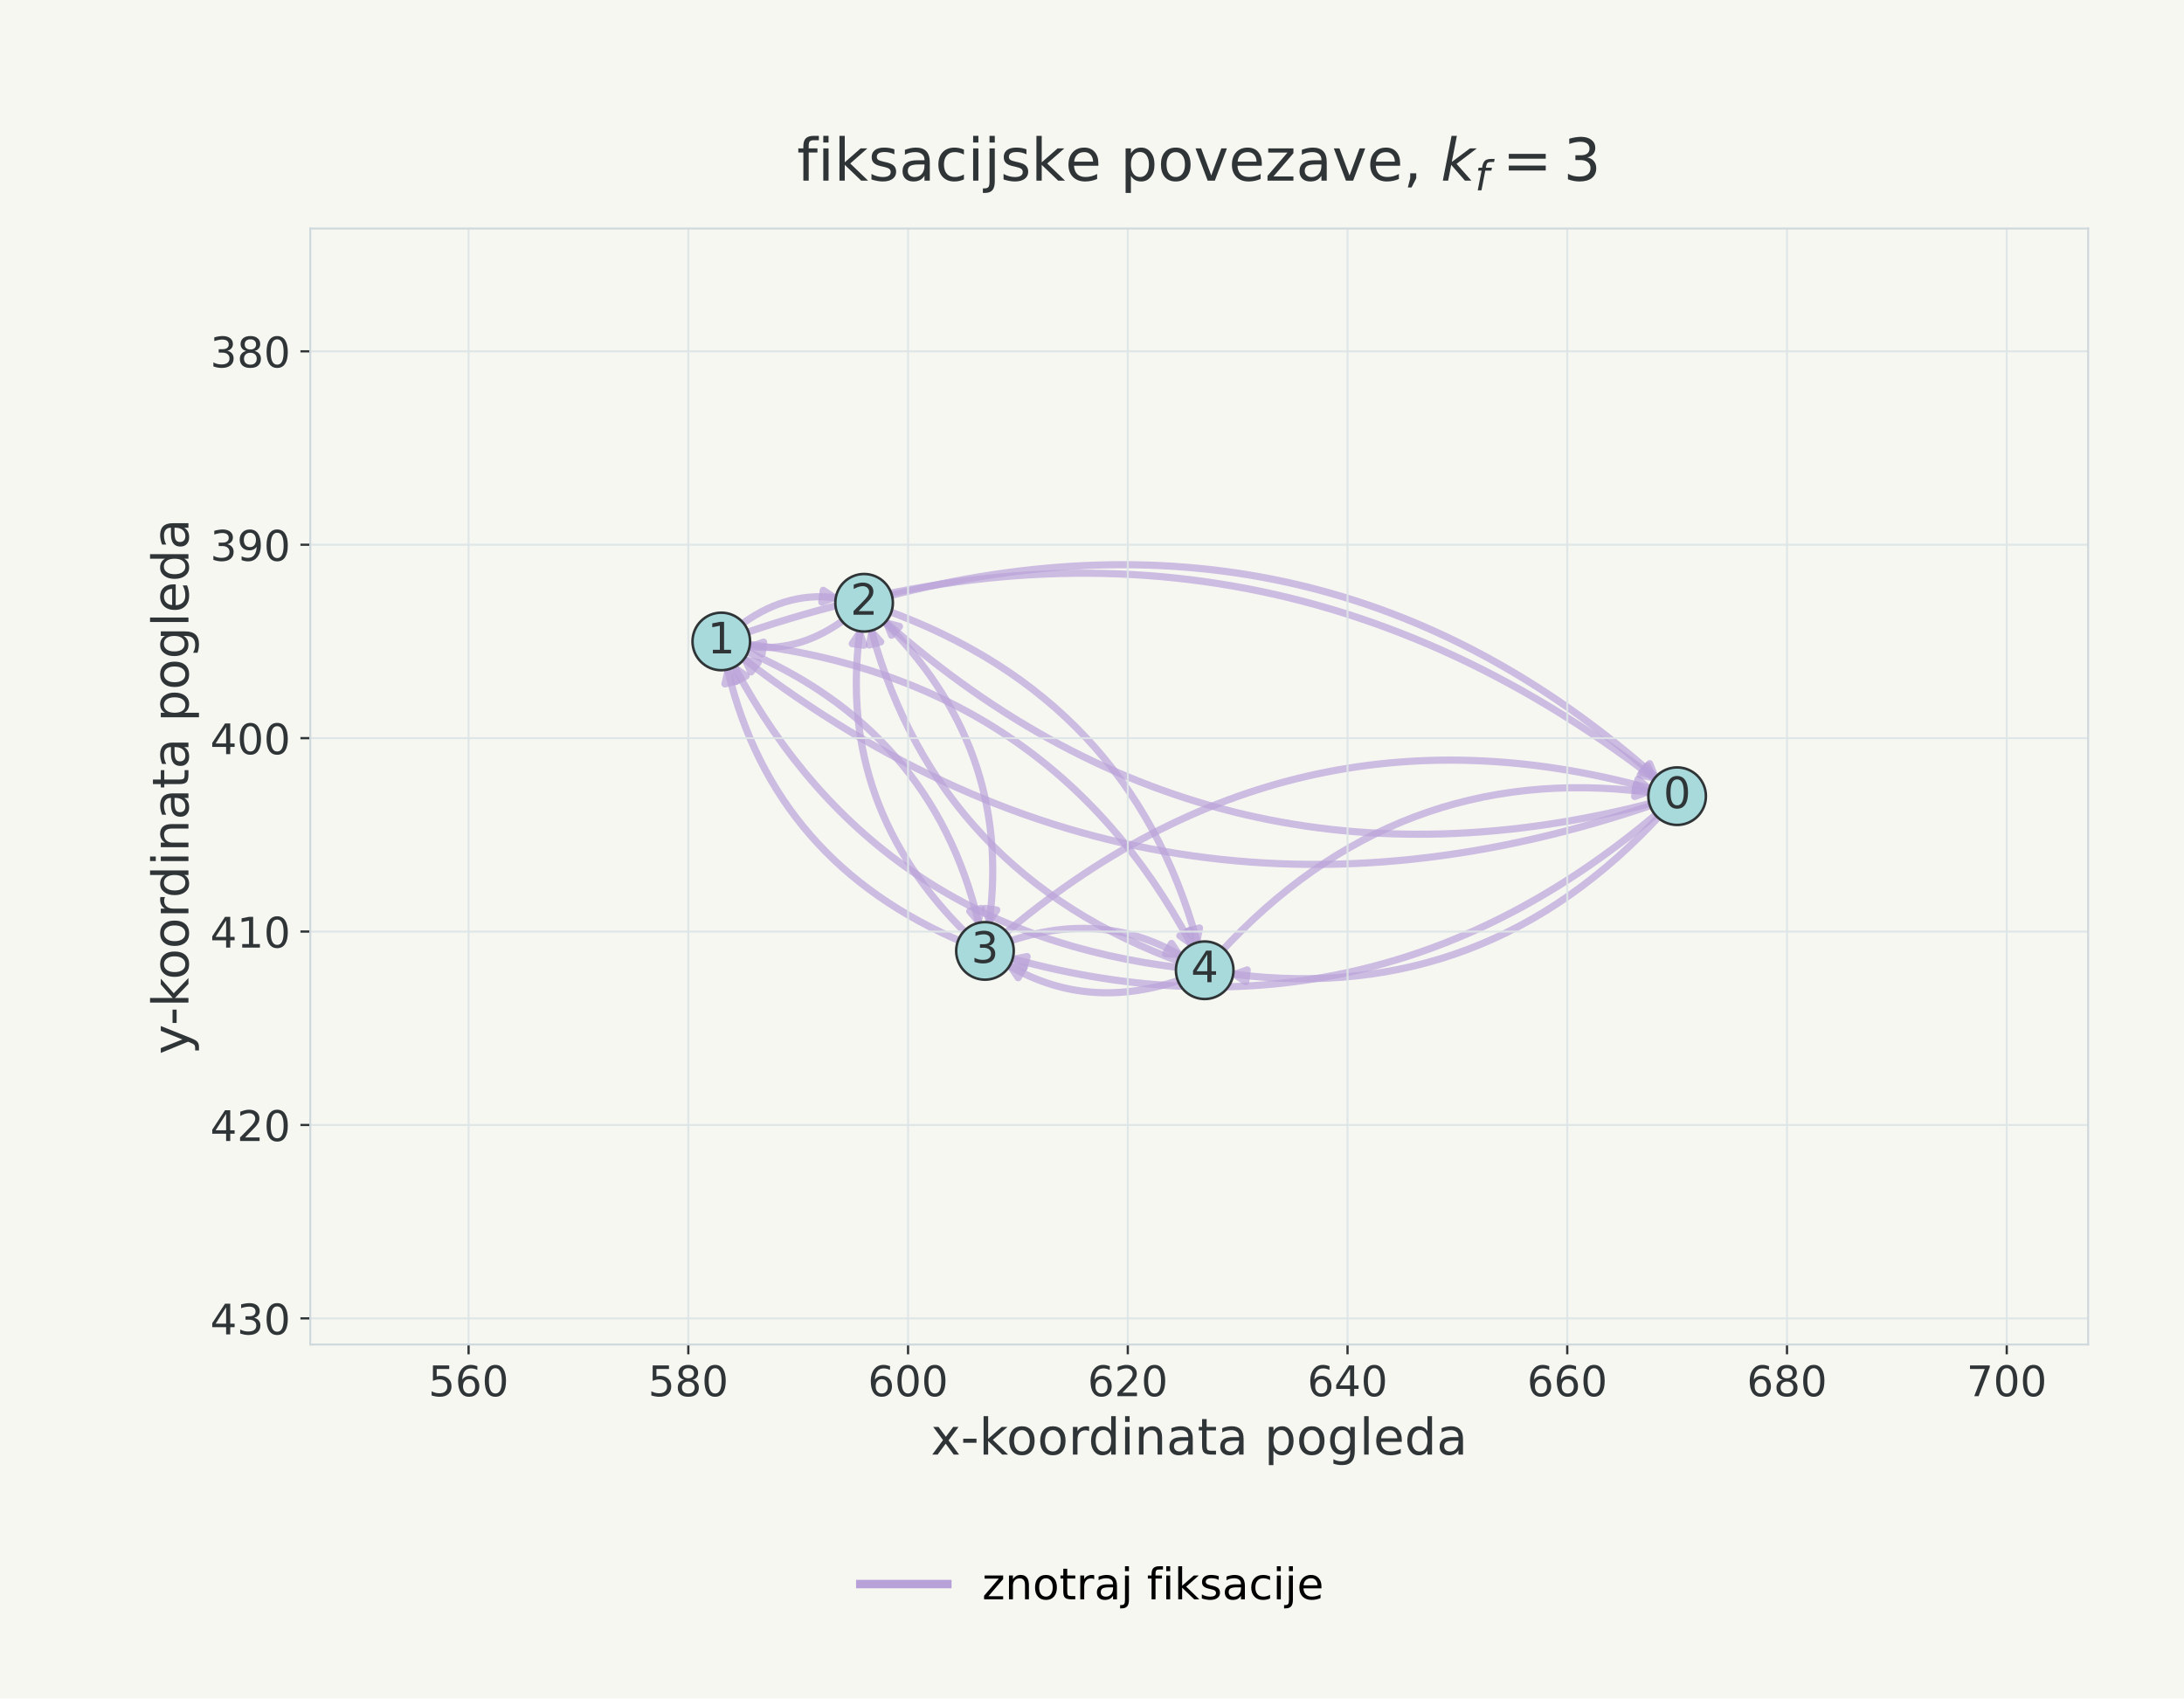
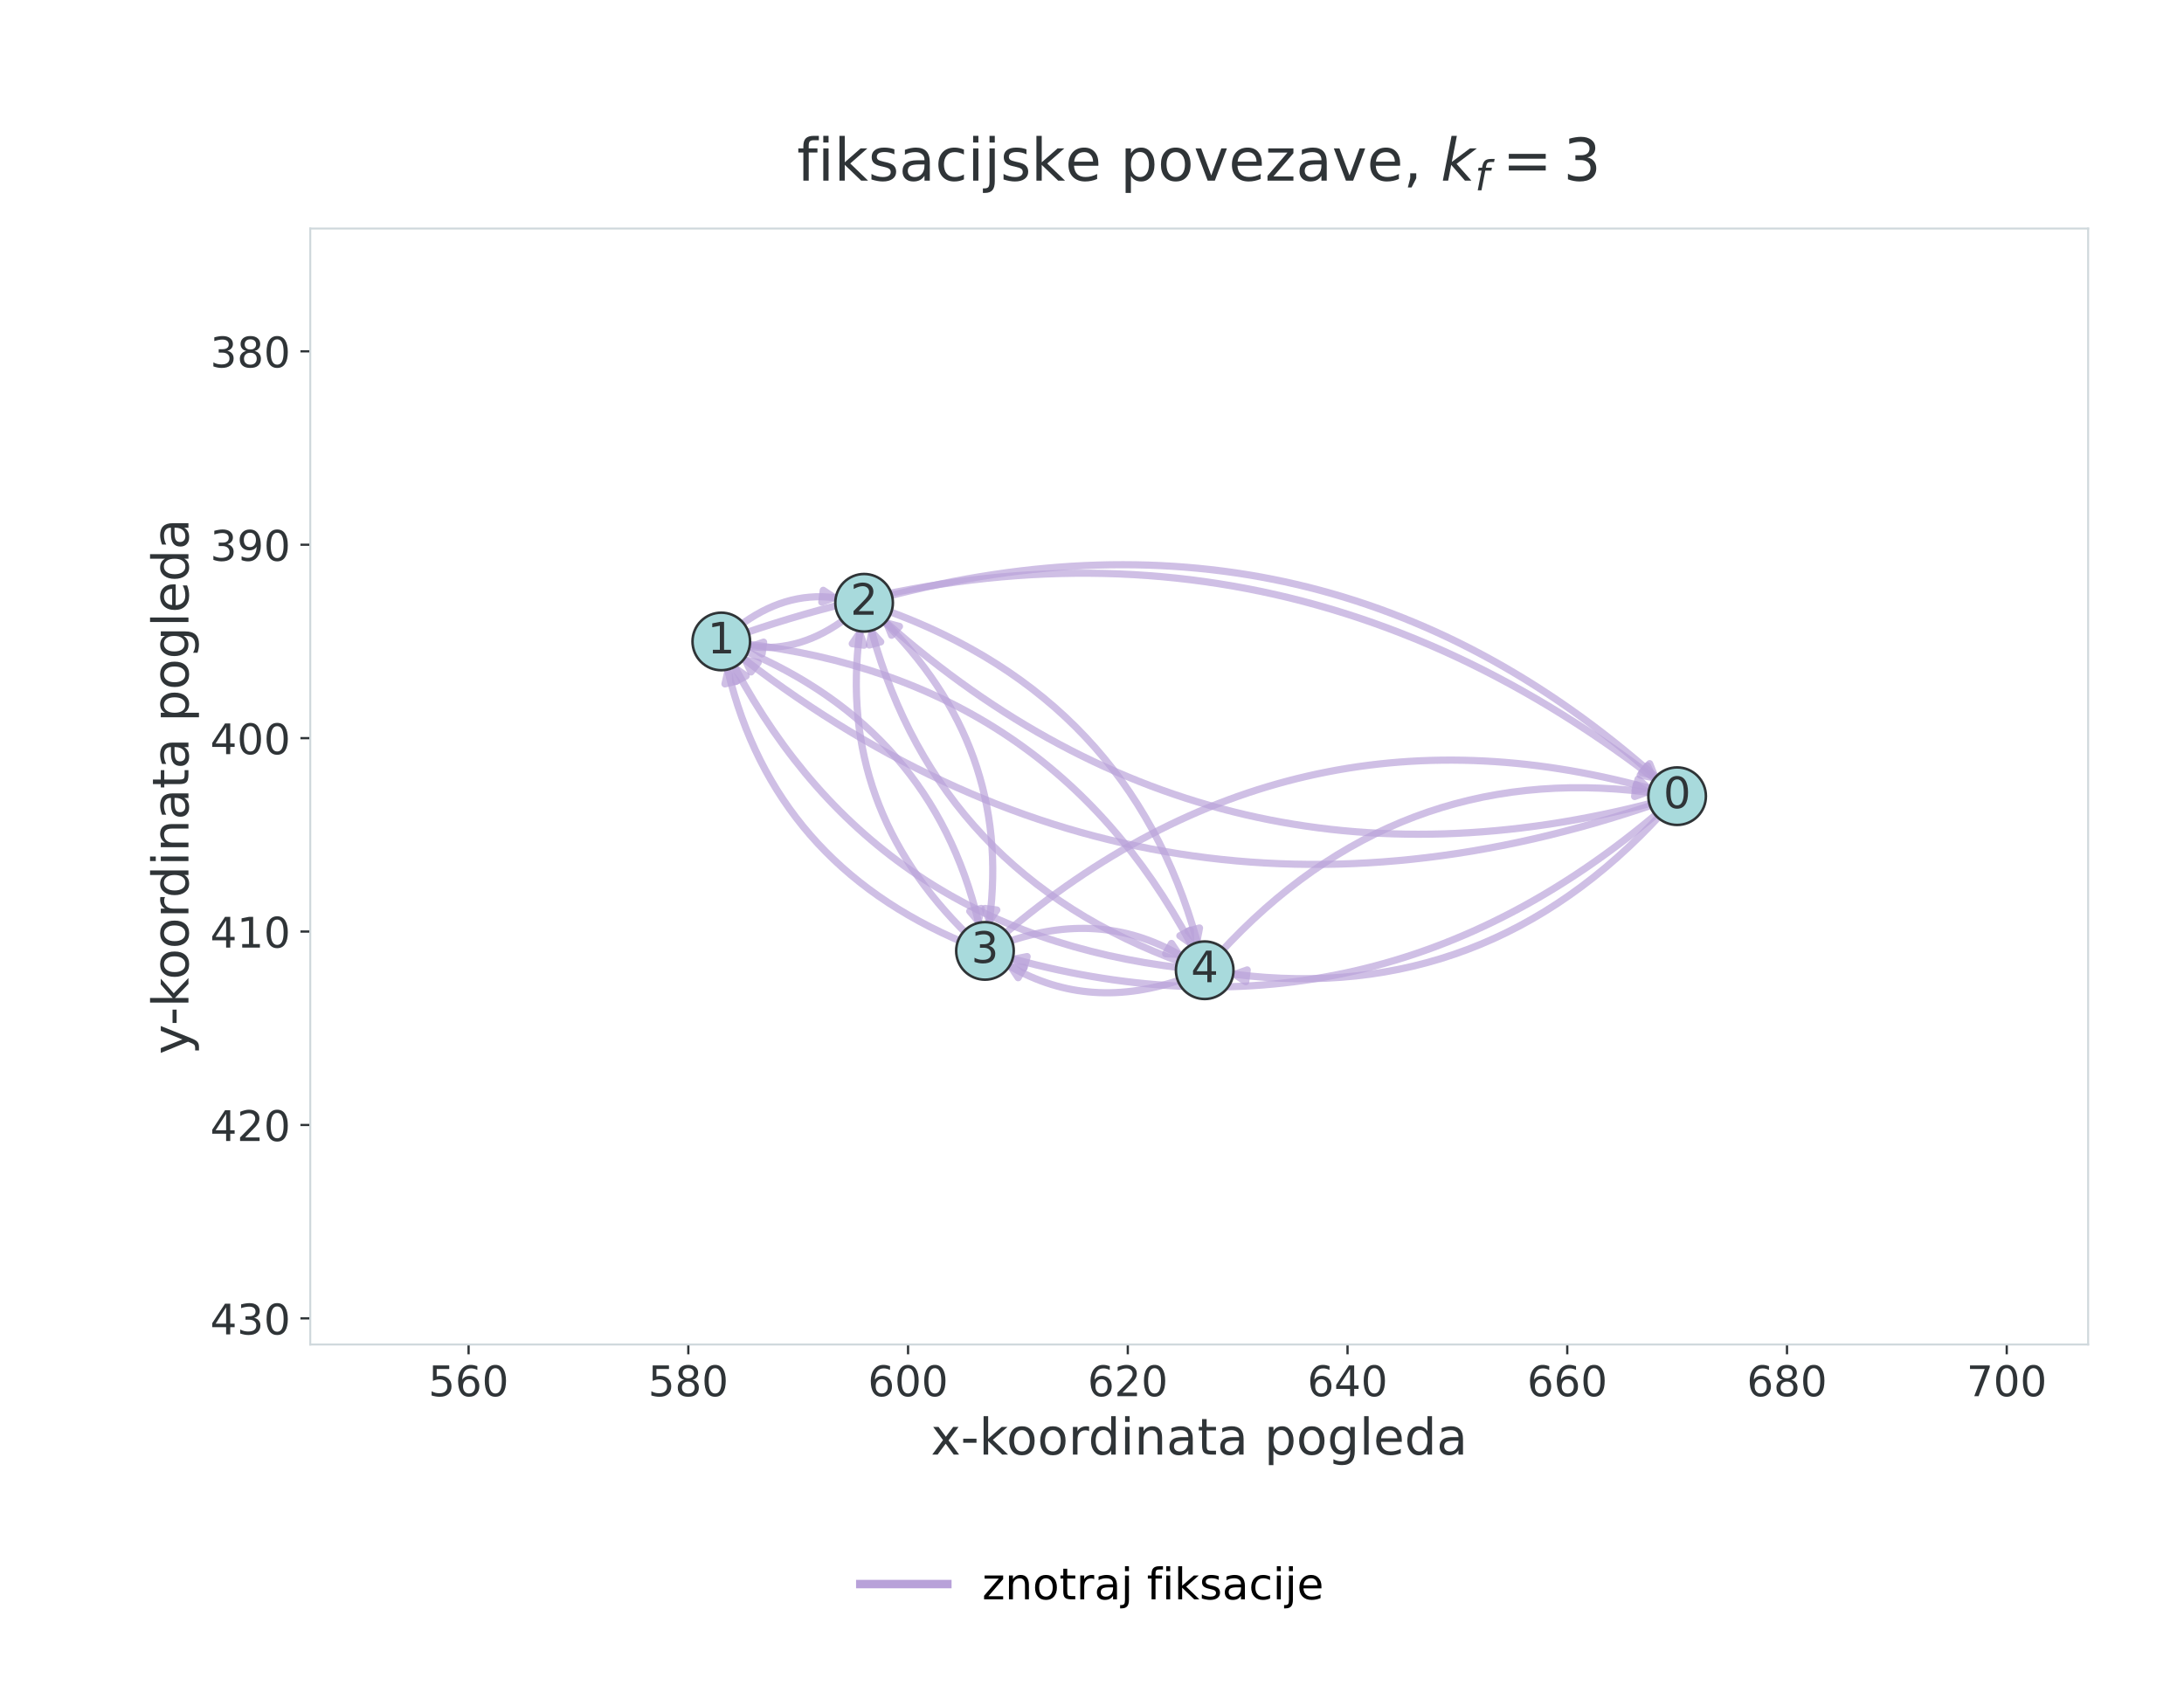
<svg xmlns="http://www.w3.org/2000/svg" xmlns:xlink="http://www.w3.org/1999/xlink" width="777.6pt" height="604.8pt" viewBox="0 0 777.6 604.8" version="1.1">
  <defs>
    <style type="text/css">*{stroke-linejoin: round; stroke-linecap: butt}</style>
  </defs>
  <g id="figure_1">
    <g id="patch_1">
-       <path d="M 0 604.8  L 777.6 604.8  L 777.6 0  L 0 0  z " style="fill: #f7f7f2" />
+       <path d="M 0 604.8  L 777.6 604.8  L 777.6 0  L 0 0  L 0 604.8  z " style="fill: none" />
    </g>
    <g id="axes_1">
      <g id="patch_2">
-         <path d="M 110.468 478.744  L 743.472 478.744  L 743.472 81.368  L 110.468 81.368  z " style="fill: #f7f7f2" />
+         <path d="M 110.468 478.744  L 743.472 478.744  L 743.472 81.368  L 110.468 81.368  L 110.468 478.744  z " style="fill: none" />
      </g>
      <g id="patch_3">
-         <path d="M 589.672 286.15  Q 412.154 347.482 265.324 235.014  " clip-path="url(#p0e377f72d5)" style="fill: none; opacity: 0.68; stroke: #b8a1d9; stroke-width: 2.556; stroke-linecap: round" />
-         <path d="M 267.393 239.259  L 265.324 235.014  L 269.961 235.906  z " clip-path="url(#p0e377f72d5)" style="fill: #b8a1d9; opacity: 0.68; stroke: #b8a1d9; stroke-width: 2.556; stroke-linecap: round" />
+         <path d="M 589.672 286.15  Q 412.154 347.482 265.324 235.014  " clip-path="url(#pf1c583a1b2)" style="fill: none; opacity: 0.68; stroke: #b8a1d9; stroke-width: 2.556; stroke-linecap: round" />
+         <path d="M 267.393 239.259  L 265.324 235.014  L 269.961 235.906  z " clip-path="url(#pf1c583a1b2)" style="fill: #b8a1d9; opacity: 0.68; stroke: #b8a1d9; stroke-width: 2.556; stroke-linecap: round" />
      </g>
      <g id="patch_4">
-         <path d="M 589.493 285.588  Q 433.994 326.419 315.684 221.83  " clip-path="url(#p0e377f72d5)" style="fill: none; opacity: 0.68; stroke: #b8a1d9; stroke-width: 2.556; stroke-linecap: round" />
-         <path d="M 317.45 226.21  L 315.684 221.83  L 320.247 223.045  z " clip-path="url(#p0e377f72d5)" style="fill: #b8a1d9; opacity: 0.68; stroke: #b8a1d9; stroke-width: 2.556; stroke-linecap: round" />
+         <path d="M 589.493 285.588  Q 433.994 326.419 315.684 221.83  " clip-path="url(#pf1c583a1b2)" style="fill: none; opacity: 0.68; stroke: #b8a1d9; stroke-width: 2.556; stroke-linecap: round" />
+         <path d="M 317.45 226.21  L 315.684 221.83  L 320.247 223.045  z " clip-path="url(#pf1c583a1b2)" style="fill: #b8a1d9; opacity: 0.68; stroke: #b8a1d9; stroke-width: 2.556; stroke-linecap: round" />
      </g>
      <g id="patch_5">
-         <path d="M 591.171 288.713  Q 488.513 376.353 361.064 341.528  " clip-path="url(#p0e377f72d5)" style="fill: none; opacity: 0.68; stroke: #b8a1d9; stroke-width: 2.556; stroke-linecap: round" />
-         <path d="M 364.582 344.679  L 361.064 341.528  L 365.696 340.604  z " clip-path="url(#p0e377f72d5)" style="fill: #b8a1d9; opacity: 0.68; stroke: #b8a1d9; stroke-width: 2.556; stroke-linecap: round" />
+         <path d="M 591.171 288.713  Q 488.513 376.353 361.064 341.528  " clip-path="url(#pf1c583a1b2)" style="fill: none; opacity: 0.68; stroke: #b8a1d9; stroke-width: 2.556; stroke-linecap: round" />
+         <path d="M 364.582 344.679  L 361.064 341.528  L 365.696 340.604  z " clip-path="url(#pf1c583a1b2)" style="fill: #b8a1d9; opacity: 0.68; stroke: #b8a1d9; stroke-width: 2.556; stroke-linecap: round" />
      </g>
      <g id="patch_6">
-         <path d="M 591.888 289.431  Q 529.088 358.066 439.604 346.945  " clip-path="url(#p0e377f72d5)" style="fill: none; opacity: 0.68; stroke: #b8a1d9; stroke-width: 2.556; stroke-linecap: round" />
-         <path d="M 443.535 349.562  L 439.604 346.945  L 444.056 345.37  z " clip-path="url(#p0e377f72d5)" style="fill: #b8a1d9; opacity: 0.68; stroke: #b8a1d9; stroke-width: 2.556; stroke-linecap: round" />
+         <path d="M 591.888 289.431  Q 529.088 358.066 439.604 346.945  " clip-path="url(#pf1c583a1b2)" style="fill: none; opacity: 0.68; stroke: #b8a1d9; stroke-width: 2.556; stroke-linecap: round" />
+         <path d="M 443.535 349.562  L 439.604 346.945  L 444.056 345.37  z " clip-path="url(#pf1c583a1b2)" style="fill: #b8a1d9; opacity: 0.68; stroke: #b8a1d9; stroke-width: 2.556; stroke-linecap: round" />
      </g>
      <g id="patch_7">
-         <path d="M 264.268 225.753  Q 441.786 164.422 588.616 276.889  " clip-path="url(#p0e377f72d5)" style="fill: none; opacity: 0.68; stroke: #b8a1d9; stroke-width: 2.556; stroke-linecap: round" />
-         <path d="M 586.547 272.644  L 588.616 276.889  L 583.979 275.998  z " clip-path="url(#p0e377f72d5)" style="fill: #b8a1d9; opacity: 0.68; stroke: #b8a1d9; stroke-width: 2.556; stroke-linecap: round" />
+         <path d="M 264.268 225.753  Q 441.786 164.422 588.616 276.889  " clip-path="url(#pf1c583a1b2)" style="fill: none; opacity: 0.68; stroke: #b8a1d9; stroke-width: 2.556; stroke-linecap: round" />
+         <path d="M 586.547 272.644  L 588.616 276.889  L 583.979 275.998  z " clip-path="url(#pf1c583a1b2)" style="fill: #b8a1d9; opacity: 0.68; stroke: #b8a1d9; stroke-width: 2.556; stroke-linecap: round" />
      </g>
      <g id="patch_8">
-         <path d="M 262.786 223.208  Q 279.281 210.609 297.044 212.811  " clip-path="url(#p0e377f72d5)" style="fill: none; opacity: 0.68; stroke: #b8a1d9; stroke-width: 2.556; stroke-linecap: round" />
-         <path d="M 293.112 210.195  L 297.044 212.811  L 292.592 214.387  z " clip-path="url(#p0e377f72d5)" style="fill: #b8a1d9; opacity: 0.68; stroke: #b8a1d9; stroke-width: 2.556; stroke-linecap: round" />
+         <path d="M 262.786 223.208  Q 279.281 210.609 297.044 212.811  " clip-path="url(#pf1c583a1b2)" style="fill: none; opacity: 0.68; stroke: #b8a1d9; stroke-width: 2.556; stroke-linecap: round" />
+         <path d="M 293.112 210.195  L 297.044 212.811  L 292.592 214.387  z " clip-path="url(#pf1c583a1b2)" style="fill: #b8a1d9; opacity: 0.68; stroke: #b8a1d9; stroke-width: 2.556; stroke-linecap: round" />
      </g>
      <g id="patch_9">
-         <path d="M 264.18 231.31  Q 331.766 259.63 348.321 328.079  " clip-path="url(#p0e377f72d5)" style="fill: none; opacity: 0.68; stroke: #b8a1d9; stroke-width: 2.556; stroke-linecap: round" />
-         <path d="M 349.38 323.476  L 348.321 328.079  L 345.275 324.469  z " clip-path="url(#p0e377f72d5)" style="fill: #b8a1d9; opacity: 0.68; stroke: #b8a1d9; stroke-width: 2.556; stroke-linecap: round" />
+         <path d="M 264.18 231.31  Q 331.766 259.63 348.321 328.079  " clip-path="url(#pf1c583a1b2)" style="fill: none; opacity: 0.68; stroke: #b8a1d9; stroke-width: 2.556; stroke-linecap: round" />
+         <path d="M 349.38 323.476  L 348.321 328.079  L 345.275 324.469  z " clip-path="url(#pf1c583a1b2)" style="fill: #b8a1d9; opacity: 0.68; stroke: #b8a1d9; stroke-width: 2.556; stroke-linecap: round" />
      </g>
      <g id="patch_10">
-         <path d="M 264.688 229.204  Q 373.528 241.867 423.937 335.928  " clip-path="url(#p0e377f72d5)" style="fill: none; opacity: 0.68; stroke: #b8a1d9; stroke-width: 2.556; stroke-linecap: round" />
-         <path d="M 423.803 331.207  L 423.937 335.928  L 420.08 333.202  z " clip-path="url(#p0e377f72d5)" style="fill: #b8a1d9; opacity: 0.68; stroke: #b8a1d9; stroke-width: 2.556; stroke-linecap: round" />
+         <path d="M 264.688 229.204  Q 373.528 241.867 423.937 335.928  " clip-path="url(#pf1c583a1b2)" style="fill: none; opacity: 0.68; stroke: #b8a1d9; stroke-width: 2.556; stroke-linecap: round" />
+         <path d="M 423.803 331.207  L 423.937 335.928  L 420.08 333.202  z " clip-path="url(#pf1c583a1b2)" style="fill: #b8a1d9; opacity: 0.68; stroke: #b8a1d9; stroke-width: 2.556; stroke-linecap: round" />
      </g>
      <g id="patch_11">
-         <path d="M 315.301 212.541  Q 470.799 171.71 589.109 276.3  " clip-path="url(#p0e377f72d5)" style="fill: none; opacity: 0.68; stroke: #b8a1d9; stroke-width: 2.556; stroke-linecap: round" />
-         <path d="M 587.343 271.92  L 589.109 276.3  L 584.546 275.084  z " clip-path="url(#p0e377f72d5)" style="fill: #b8a1d9; opacity: 0.68; stroke: #b8a1d9; stroke-width: 2.556; stroke-linecap: round" />
+         <path d="M 315.301 212.541  Q 470.799 171.71 589.109 276.3  " clip-path="url(#pf1c583a1b2)" style="fill: none; opacity: 0.68; stroke: #b8a1d9; stroke-width: 2.556; stroke-linecap: round" />
+         <path d="M 587.343 271.92  L 589.109 276.3  L 584.546 275.084  z " clip-path="url(#pf1c583a1b2)" style="fill: #b8a1d9; opacity: 0.68; stroke: #b8a1d9; stroke-width: 2.556; stroke-linecap: round" />
      </g>
      <g id="patch_12">
-         <path d="M 301.682 219.826  Q 285.187 232.425 267.425 230.223  " clip-path="url(#p0e377f72d5)" style="fill: none; opacity: 0.68; stroke: #b8a1d9; stroke-width: 2.556; stroke-linecap: round" />
-         <path d="M 271.357 232.839  L 267.425 230.223  L 271.876 228.647  z " clip-path="url(#p0e377f72d5)" style="fill: #b8a1d9; opacity: 0.68; stroke: #b8a1d9; stroke-width: 2.556; stroke-linecap: round" />
+         <path d="M 301.682 219.826  Q 285.187 232.425 267.425 230.223  " clip-path="url(#pf1c583a1b2)" style="fill: none; opacity: 0.68; stroke: #b8a1d9; stroke-width: 2.556; stroke-linecap: round" />
+         <path d="M 271.357 232.839  L 267.425 230.223  L 271.876 228.647  z " clip-path="url(#pf1c583a1b2)" style="fill: #b8a1d9; opacity: 0.68; stroke: #b8a1d9; stroke-width: 2.556; stroke-linecap: round" />
      </g>
      <g id="patch_13">
-         <path d="M 313.459 220.023  Q 360.382 265.781 352.27 327.938  " clip-path="url(#p0e377f72d5)" style="fill: none; opacity: 0.68; stroke: #b8a1d9; stroke-width: 2.556; stroke-linecap: round" />
-         <path d="M 354.911 324.022  L 352.27 327.938  L 350.722 323.476  z " clip-path="url(#p0e377f72d5)" style="fill: #b8a1d9; opacity: 0.68; stroke: #b8a1d9; stroke-width: 2.556; stroke-linecap: round" />
+         <path d="M 313.459 220.023  Q 360.382 265.781 352.27 327.938  " clip-path="url(#pf1c583a1b2)" style="fill: none; opacity: 0.68; stroke: #b8a1d9; stroke-width: 2.556; stroke-linecap: round" />
+         <path d="M 354.911 324.022  L 352.27 327.938  L 350.722 323.476  z " clip-path="url(#pf1c583a1b2)" style="fill: #b8a1d9; opacity: 0.68; stroke: #b8a1d9; stroke-width: 2.556; stroke-linecap: round" />
      </g>
      <g id="patch_14">
-         <path d="M 315.157 217.196  Q 402.179 248.654 426.173 335.06  " clip-path="url(#p0e377f72d5)" style="fill: none; opacity: 0.68; stroke: #b8a1d9; stroke-width: 2.556; stroke-linecap: round" />
-         <path d="M 427.078 330.425  L 426.173 335.06  L 423.008 331.555  z " clip-path="url(#p0e377f72d5)" style="fill: #b8a1d9; opacity: 0.68; stroke: #b8a1d9; stroke-width: 2.556; stroke-linecap: round" />
+         <path d="M 315.157 217.196  Q 402.179 248.654 426.173 335.06  " clip-path="url(#pf1c583a1b2)" style="fill: none; opacity: 0.68; stroke: #b8a1d9; stroke-width: 2.556; stroke-linecap: round" />
+         <path d="M 427.078 330.425  L 426.173 335.06  L 423.008 331.555  z " clip-path="url(#pf1c583a1b2)" style="fill: #b8a1d9; opacity: 0.68; stroke: #b8a1d9; stroke-width: 2.556; stroke-linecap: round" />
      </g>
      <g id="patch_15">
-         <path d="M 356.651 333.381  Q 459.31 245.741 586.758 280.566  " clip-path="url(#p0e377f72d5)" style="fill: none; opacity: 0.68; stroke: #b8a1d9; stroke-width: 2.556; stroke-linecap: round" />
-         <path d="M 583.24 277.416  L 586.758 280.566  L 582.127 281.49  z " clip-path="url(#p0e377f72d5)" style="fill: #b8a1d9; opacity: 0.68; stroke: #b8a1d9; stroke-width: 2.556; stroke-linecap: round" />
+         <path d="M 356.651 333.381  Q 459.31 245.741 586.758 280.566  " clip-path="url(#pf1c583a1b2)" style="fill: none; opacity: 0.68; stroke: #b8a1d9; stroke-width: 2.556; stroke-linecap: round" />
+         <path d="M 583.24 277.416  L 586.758 280.566  L 582.127 281.49  z " clip-path="url(#pf1c583a1b2)" style="fill: #b8a1d9; opacity: 0.68; stroke: #b8a1d9; stroke-width: 2.556; stroke-linecap: round" />
      </g>
      <g id="patch_16">
-         <path d="M 343.318 335.689  Q 275.732 307.369 259.177 238.92  " clip-path="url(#p0e377f72d5)" style="fill: none; opacity: 0.68; stroke: #b8a1d9; stroke-width: 2.556; stroke-linecap: round" />
-         <path d="M 258.118 243.522  L 259.177 238.92  L 262.223 242.53  z " clip-path="url(#p0e377f72d5)" style="fill: #b8a1d9; opacity: 0.68; stroke: #b8a1d9; stroke-width: 2.556; stroke-linecap: round" />
+         <path d="M 343.318 335.689  Q 275.732 307.369 259.177 238.92  " clip-path="url(#pf1c583a1b2)" style="fill: none; opacity: 0.68; stroke: #b8a1d9; stroke-width: 2.556; stroke-linecap: round" />
+         <path d="M 258.118 243.522  L 259.177 238.92  L 262.223 242.53  z " clip-path="url(#pf1c583a1b2)" style="fill: #b8a1d9; opacity: 0.68; stroke: #b8a1d9; stroke-width: 2.556; stroke-linecap: round" />
      </g>
      <g id="patch_17">
-         <path d="M 344.892 333.202  Q 297.969 287.444 306.081 225.287  " clip-path="url(#p0e377f72d5)" style="fill: none; opacity: 0.68; stroke: #b8a1d9; stroke-width: 2.556; stroke-linecap: round" />
-         <path d="M 303.441 229.203  L 306.081 225.287  L 307.629 229.749  z " clip-path="url(#p0e377f72d5)" style="fill: #b8a1d9; opacity: 0.68; stroke: #b8a1d9; stroke-width: 2.556; stroke-linecap: round" />
+         <path d="M 344.892 333.202  Q 297.969 287.444 306.081 225.287  " clip-path="url(#pf1c583a1b2)" style="fill: none; opacity: 0.68; stroke: #b8a1d9; stroke-width: 2.556; stroke-linecap: round" />
+         <path d="M 303.441 229.203  L 306.081 225.287  L 307.629 229.749  z " clip-path="url(#pf1c583a1b2)" style="fill: #b8a1d9; opacity: 0.68; stroke: #b8a1d9; stroke-width: 2.556; stroke-linecap: round" />
      </g>
      <g id="patch_18">
-         <path d="M 358.037 335.63  Q 391.423 323.715 419.732 339.865  " clip-path="url(#p0e377f72d5)" style="fill: none; opacity: 0.68; stroke: #b8a1d9; stroke-width: 2.556; stroke-linecap: round" />
-         <path d="M 417.109 335.938  L 419.732 339.865  L 415.016 339.607  z " clip-path="url(#p0e377f72d5)" style="fill: #b8a1d9; opacity: 0.68; stroke: #b8a1d9; stroke-width: 2.556; stroke-linecap: round" />
+         <path d="M 358.037 335.63  Q 391.423 323.715 419.732 339.865  " clip-path="url(#pf1c583a1b2)" style="fill: none; opacity: 0.68; stroke: #b8a1d9; stroke-width: 2.556; stroke-linecap: round" />
+         <path d="M 417.109 335.938  L 419.732 339.865  L 415.016 339.607  z " clip-path="url(#pf1c583a1b2)" style="fill: #b8a1d9; opacity: 0.68; stroke: #b8a1d9; stroke-width: 2.556; stroke-linecap: round" />
      </g>
      <g id="patch_19">
-         <path d="M 434.171 339.55  Q 496.971 270.915 586.454 282.036  " clip-path="url(#p0e377f72d5)" style="fill: none; opacity: 0.68; stroke: #b8a1d9; stroke-width: 2.556; stroke-linecap: round" />
-         <path d="M 582.523 279.419  L 586.454 282.036  L 582.002 283.611  z " clip-path="url(#p0e377f72d5)" style="fill: #b8a1d9; opacity: 0.68; stroke: #b8a1d9; stroke-width: 2.556; stroke-linecap: round" />
+         <path d="M 434.171 339.55  Q 496.971 270.915 586.454 282.036  " clip-path="url(#pf1c583a1b2)" style="fill: none; opacity: 0.68; stroke: #b8a1d9; stroke-width: 2.556; stroke-linecap: round" />
+         <path d="M 582.523 279.419  L 586.454 282.036  L 582.002 283.611  z " clip-path="url(#pf1c583a1b2)" style="fill: #b8a1d9; opacity: 0.68; stroke: #b8a1d9; stroke-width: 2.556; stroke-linecap: round" />
      </g>
      <g id="patch_20">
-         <path d="M 421.046 344.682  Q 312.206 332.019 261.797 237.958  " clip-path="url(#p0e377f72d5)" style="fill: none; opacity: 0.68; stroke: #b8a1d9; stroke-width: 2.556; stroke-linecap: round" />
-         <path d="M 261.93 242.679  L 261.797 237.958  L 265.653 240.684  z " clip-path="url(#p0e377f72d5)" style="fill: #b8a1d9; opacity: 0.68; stroke: #b8a1d9; stroke-width: 2.556; stroke-linecap: round" />
+         <path d="M 421.046 344.682  Q 312.206 332.019 261.797 237.958  " clip-path="url(#pf1c583a1b2)" style="fill: none; opacity: 0.68; stroke: #b8a1d9; stroke-width: 2.556; stroke-linecap: round" />
+         <path d="M 261.93 242.679  L 261.797 237.958  L 265.653 240.684  z " clip-path="url(#pf1c583a1b2)" style="fill: #b8a1d9; opacity: 0.68; stroke: #b8a1d9; stroke-width: 2.556; stroke-linecap: round" />
      </g>
      <g id="patch_21">
-         <path d="M 421.43 342.916  Q 334.408 311.458 310.414 225.052  " clip-path="url(#p0e377f72d5)" style="fill: none; opacity: 0.68; stroke: #b8a1d9; stroke-width: 2.556; stroke-linecap: round" />
-         <path d="M 309.509 229.687  L 310.414 225.052  L 313.579 228.557  z " clip-path="url(#p0e377f72d5)" style="fill: #b8a1d9; opacity: 0.68; stroke: #b8a1d9; stroke-width: 2.556; stroke-linecap: round" />
+         <path d="M 421.43 342.916  Q 334.408 311.458 310.414 225.052  " clip-path="url(#pf1c583a1b2)" style="fill: none; opacity: 0.68; stroke: #b8a1d9; stroke-width: 2.556; stroke-linecap: round" />
+         <path d="M 309.509 229.687  L 310.414 225.052  L 313.579 228.557  z " clip-path="url(#pf1c583a1b2)" style="fill: #b8a1d9; opacity: 0.68; stroke: #b8a1d9; stroke-width: 2.556; stroke-linecap: round" />
      </g>
      <g id="patch_22">
-         <path d="M 421.579 348.447  Q 388.193 360.361 359.885 344.211  " clip-path="url(#p0e377f72d5)" style="fill: none; opacity: 0.68; stroke: #b8a1d9; stroke-width: 2.556; stroke-linecap: round" />
-         <path d="M 362.507 348.139  L 359.885 344.211  L 364.6 344.47  z " clip-path="url(#p0e377f72d5)" style="fill: #b8a1d9; opacity: 0.68; stroke: #b8a1d9; stroke-width: 2.556; stroke-linecap: round" />
+         <path d="M 421.579 348.447  Q 388.193 360.361 359.885 344.211  " clip-path="url(#pf1c583a1b2)" style="fill: none; opacity: 0.68; stroke: #b8a1d9; stroke-width: 2.556; stroke-linecap: round" />
+         <path d="M 362.507 348.139  L 359.885 344.211  L 364.6 344.47  z " clip-path="url(#pf1c583a1b2)" style="fill: #b8a1d9; opacity: 0.68; stroke: #b8a1d9; stroke-width: 2.556; stroke-linecap: round" />
      </g>
      <g id="matplotlib.axis_1">
        <g id="xtick_1">
          <g id="line2d_1">
-             <path d="M 166.837 478.744  L 166.837 81.368  " clip-path="url(#p0e377f72d5)" style="fill: none; stroke: #dde4e6; stroke-opacity: 0.9; stroke-width: 0.7; stroke-linecap: square" />
-           </g>
-           <g id="line2d_2">
            <defs>
-               <path id="m18f7fb7239" d="M 0 0  L 0 3.5  " style="stroke: #2f3437; stroke-width: 0.8" />
+               <path id="mdf63dd0a6b" d="M 0 0  L 0 3.5  " style="stroke: #2f3437; stroke-width: 0.8" />
            </defs>
            <g>
-               <use xlink:href="#m18f7fb7239" x="166.837" y="478.744" style="fill: #2f3437; stroke: #2f3437; stroke-width: 0.8" />
+               <use xlink:href="#mdf63dd0a6b" x="166.837" y="478.744" style="fill: #2f3437; stroke: #2f3437; stroke-width: 0.8" />
            </g>
          </g>
          <g id="text_1">
            <text style="font-size: 15px; font-family: 'DejaVu Sans'; text-anchor: middle; fill: #2f3437" x="166.837" y="497.142" transform="rotate(-0 166.8367 497.1417)">560</text>
          </g>
        </g>
        <g id="xtick_2">
-           <g id="line2d_3">
-             <path d="M 245.072 478.744  L 245.072 81.368  " clip-path="url(#p0e377f72d5)" style="fill: none; stroke: #dde4e6; stroke-opacity: 0.9; stroke-width: 0.7; stroke-linecap: square" />
-           </g>
-           <g id="line2d_4">
-             <g>
-               <use xlink:href="#m18f7fb7239" x="245.072" y="478.744" style="fill: #2f3437; stroke: #2f3437; stroke-width: 0.8" />
+           <g id="line2d_2">
+             <g>
+               <use xlink:href="#mdf63dd0a6b" x="245.072" y="478.744" style="fill: #2f3437; stroke: #2f3437; stroke-width: 0.8" />
            </g>
          </g>
          <g id="text_2">
            <text style="font-size: 15px; font-family: 'DejaVu Sans'; text-anchor: middle; fill: #2f3437" x="245.072" y="497.142" transform="rotate(-0 245.0723 497.1417)">580</text>
          </g>
        </g>
        <g id="xtick_3">
-           <g id="line2d_5">
-             <path d="M 323.308 478.744  L 323.308 81.368  " clip-path="url(#p0e377f72d5)" style="fill: none; stroke: #dde4e6; stroke-opacity: 0.9; stroke-width: 0.7; stroke-linecap: square" />
-           </g>
-           <g id="line2d_6">
-             <g>
-               <use xlink:href="#m18f7fb7239" x="323.308" y="478.744" style="fill: #2f3437; stroke: #2f3437; stroke-width: 0.8" />
+           <g id="line2d_3">
+             <g>
+               <use xlink:href="#mdf63dd0a6b" x="323.308" y="478.744" style="fill: #2f3437; stroke: #2f3437; stroke-width: 0.8" />
            </g>
          </g>
          <g id="text_3">
            <text style="font-size: 15px; font-family: 'DejaVu Sans'; text-anchor: middle; fill: #2f3437" x="323.308" y="497.142" transform="rotate(-0 323.3079 497.1417)">600</text>
          </g>
        </g>
        <g id="xtick_4">
-           <g id="line2d_7">
-             <path d="M 401.543 478.744  L 401.543 81.368  " clip-path="url(#p0e377f72d5)" style="fill: none; stroke: #dde4e6; stroke-opacity: 0.9; stroke-width: 0.7; stroke-linecap: square" />
-           </g>
-           <g id="line2d_8">
-             <g>
-               <use xlink:href="#m18f7fb7239" x="401.543" y="478.744" style="fill: #2f3437; stroke: #2f3437; stroke-width: 0.8" />
+           <g id="line2d_4">
+             <g>
+               <use xlink:href="#mdf63dd0a6b" x="401.543" y="478.744" style="fill: #2f3437; stroke: #2f3437; stroke-width: 0.8" />
            </g>
          </g>
          <g id="text_4">
            <text style="font-size: 15px; font-family: 'DejaVu Sans'; text-anchor: middle; fill: #2f3437" x="401.543" y="497.142" transform="rotate(-0 401.5434 497.1417)">620</text>
          </g>
        </g>
        <g id="xtick_5">
-           <g id="line2d_9">
-             <path d="M 479.779 478.744  L 479.779 81.368  " clip-path="url(#p0e377f72d5)" style="fill: none; stroke: #dde4e6; stroke-opacity: 0.9; stroke-width: 0.7; stroke-linecap: square" />
-           </g>
-           <g id="line2d_10">
-             <g>
-               <use xlink:href="#m18f7fb7239" x="479.779" y="478.744" style="fill: #2f3437; stroke: #2f3437; stroke-width: 0.8" />
+           <g id="line2d_5">
+             <g>
+               <use xlink:href="#mdf63dd0a6b" x="479.779" y="478.744" style="fill: #2f3437; stroke: #2f3437; stroke-width: 0.8" />
            </g>
          </g>
          <g id="text_5">
            <text style="font-size: 15px; font-family: 'DejaVu Sans'; text-anchor: middle; fill: #2f3437" x="479.779" y="497.142" transform="rotate(-0 479.779 497.1417)">640</text>
          </g>
        </g>
        <g id="xtick_6">
-           <g id="line2d_11">
-             <path d="M 558.015 478.744  L 558.015 81.368  " clip-path="url(#p0e377f72d5)" style="fill: none; stroke: #dde4e6; stroke-opacity: 0.9; stroke-width: 0.7; stroke-linecap: square" />
-           </g>
-           <g id="line2d_12">
-             <g>
-               <use xlink:href="#m18f7fb7239" x="558.015" y="478.744" style="fill: #2f3437; stroke: #2f3437; stroke-width: 0.8" />
+           <g id="line2d_6">
+             <g>
+               <use xlink:href="#mdf63dd0a6b" x="558.015" y="478.744" style="fill: #2f3437; stroke: #2f3437; stroke-width: 0.8" />
            </g>
          </g>
          <g id="text_6">
            <text style="font-size: 15px; font-family: 'DejaVu Sans'; text-anchor: middle; fill: #2f3437" x="558.015" y="497.142" transform="rotate(-0 558.0146 497.1417)">660</text>
          </g>
        </g>
        <g id="xtick_7">
-           <g id="line2d_13">
-             <path d="M 636.25 478.744  L 636.25 81.368  " clip-path="url(#p0e377f72d5)" style="fill: none; stroke: #dde4e6; stroke-opacity: 0.9; stroke-width: 0.7; stroke-linecap: square" />
-           </g>
-           <g id="line2d_14">
-             <g>
-               <use xlink:href="#m18f7fb7239" x="636.25" y="478.744" style="fill: #2f3437; stroke: #2f3437; stroke-width: 0.8" />
+           <g id="line2d_7">
+             <g>
+               <use xlink:href="#mdf63dd0a6b" x="636.25" y="478.744" style="fill: #2f3437; stroke: #2f3437; stroke-width: 0.8" />
            </g>
          </g>
          <g id="text_7">
            <text style="font-size: 15px; font-family: 'DejaVu Sans'; text-anchor: middle; fill: #2f3437" x="636.25" y="497.142" transform="rotate(-0 636.2502 497.1417)">680</text>
          </g>
        </g>
        <g id="xtick_8">
-           <g id="line2d_15">
-             <path d="M 714.486 478.744  L 714.486 81.368  " clip-path="url(#p0e377f72d5)" style="fill: none; stroke: #dde4e6; stroke-opacity: 0.9; stroke-width: 0.7; stroke-linecap: square" />
-           </g>
-           <g id="line2d_16">
-             <g>
-               <use xlink:href="#m18f7fb7239" x="714.486" y="478.744" style="fill: #2f3437; stroke: #2f3437; stroke-width: 0.8" />
+           <g id="line2d_8">
+             <g>
+               <use xlink:href="#mdf63dd0a6b" x="714.486" y="478.744" style="fill: #2f3437; stroke: #2f3437; stroke-width: 0.8" />
            </g>
          </g>
          <g id="text_8">
            <text style="font-size: 15px; font-family: 'DejaVu Sans'; text-anchor: middle; fill: #2f3437" x="714.486" y="497.142" transform="rotate(-0 714.4857 497.1417)">700</text>
          </g>
        </g>
        <g id="text_9">
          <text style="font-size: 18px; font-family: 'DejaVu Sans'; text-anchor: middle; fill: #2f3437" x="426.97" y="517.938" transform="rotate(-0 426.97 517.9384)">x-koordinata pogleda</text>
        </g>
      </g>
      <g id="matplotlib.axis_2">
        <g id="ytick_1">
-           <g id="line2d_17">
-             <path d="M 110.468 125.1  L 743.472 125.1  " clip-path="url(#p0e377f72d5)" style="fill: none; stroke: #dde4e6; stroke-opacity: 0.9; stroke-width: 0.7; stroke-linecap: square" />
-           </g>
-           <g id="line2d_18">
+           <g id="line2d_9">
            <defs>
-               <path id="mb359272628" d="M 0 0  L -3.5 0  " style="stroke: #2f3437; stroke-width: 0.8" />
+               <path id="me77d4afaa3" d="M 0 0  L -3.5 0  " style="stroke: #2f3437; stroke-width: 0.8" />
            </defs>
            <g>
-               <use xlink:href="#mb359272628" x="110.468" y="125.1" style="fill: #2f3437; stroke: #2f3437; stroke-width: 0.8" />
+               <use xlink:href="#me77d4afaa3" x="110.468" y="125.1" style="fill: #2f3437; stroke: #2f3437; stroke-width: 0.8" />
            </g>
          </g>
          <g id="text_10">
            <text style="font-size: 15px; font-family: 'DejaVu Sans'; text-anchor: end; fill: #2f3437" x="103.468" y="130.799" transform="rotate(-0 103.468 130.7988)">380</text>
          </g>
        </g>
        <g id="ytick_2">
-           <g id="line2d_19">
-             <path d="M 110.468 193.969  L 743.472 193.969  " clip-path="url(#p0e377f72d5)" style="fill: none; stroke: #dde4e6; stroke-opacity: 0.9; stroke-width: 0.7; stroke-linecap: square" />
-           </g>
-           <g id="line2d_20">
-             <g>
-               <use xlink:href="#mb359272628" x="110.468" y="193.969" style="fill: #2f3437; stroke: #2f3437; stroke-width: 0.8" />
+           <g id="line2d_10">
+             <g>
+               <use xlink:href="#me77d4afaa3" x="110.468" y="193.969" style="fill: #2f3437; stroke: #2f3437; stroke-width: 0.8" />
            </g>
          </g>
          <g id="text_11">
            <text style="font-size: 15px; font-family: 'DejaVu Sans'; text-anchor: end; fill: #2f3437" x="103.468" y="199.668" transform="rotate(-0 103.468 199.6682)">390</text>
          </g>
        </g>
        <g id="ytick_3">
-           <g id="line2d_21">
-             <path d="M 110.468 262.839  L 743.472 262.839  " clip-path="url(#p0e377f72d5)" style="fill: none; stroke: #dde4e6; stroke-opacity: 0.9; stroke-width: 0.7; stroke-linecap: square" />
-           </g>
-           <g id="line2d_22">
-             <g>
-               <use xlink:href="#mb359272628" x="110.468" y="262.839" style="fill: #2f3437; stroke: #2f3437; stroke-width: 0.8" />
+           <g id="line2d_11">
+             <g>
+               <use xlink:href="#me77d4afaa3" x="110.468" y="262.839" style="fill: #2f3437; stroke: #2f3437; stroke-width: 0.8" />
            </g>
          </g>
          <g id="text_12">
            <text style="font-size: 15px; font-family: 'DejaVu Sans'; text-anchor: end; fill: #2f3437" x="103.468" y="268.537" transform="rotate(-0 103.468 268.5375)">400</text>
          </g>
        </g>
        <g id="ytick_4">
-           <g id="line2d_23">
-             <path d="M 110.468 331.708  L 743.472 331.708  " clip-path="url(#p0e377f72d5)" style="fill: none; stroke: #dde4e6; stroke-opacity: 0.9; stroke-width: 0.7; stroke-linecap: square" />
-           </g>
-           <g id="line2d_24">
-             <g>
-               <use xlink:href="#mb359272628" x="110.468" y="331.708" style="fill: #2f3437; stroke: #2f3437; stroke-width: 0.8" />
+           <g id="line2d_12">
+             <g>
+               <use xlink:href="#me77d4afaa3" x="110.468" y="331.708" style="fill: #2f3437; stroke: #2f3437; stroke-width: 0.8" />
            </g>
          </g>
          <g id="text_13">
            <text style="font-size: 15px; font-family: 'DejaVu Sans'; text-anchor: end; fill: #2f3437" x="103.468" y="337.407" transform="rotate(-0 103.468 337.4068)">410</text>
          </g>
        </g>
        <g id="ytick_5">
-           <g id="line2d_25">
-             <path d="M 110.468 400.577  L 743.472 400.577  " clip-path="url(#p0e377f72d5)" style="fill: none; stroke: #dde4e6; stroke-opacity: 0.9; stroke-width: 0.7; stroke-linecap: square" />
-           </g>
-           <g id="line2d_26">
-             <g>
-               <use xlink:href="#mb359272628" x="110.468" y="400.577" style="fill: #2f3437; stroke: #2f3437; stroke-width: 0.8" />
+           <g id="line2d_13">
+             <g>
+               <use xlink:href="#me77d4afaa3" x="110.468" y="400.577" style="fill: #2f3437; stroke: #2f3437; stroke-width: 0.8" />
            </g>
          </g>
          <g id="text_14">
            <text style="font-size: 15px; font-family: 'DejaVu Sans'; text-anchor: end; fill: #2f3437" x="103.468" y="406.276" transform="rotate(-0 103.468 406.2761)">420</text>
          </g>
        </g>
        <g id="ytick_6">
-           <g id="line2d_27">
-             <path d="M 110.468 469.447  L 743.472 469.447  " clip-path="url(#p0e377f72d5)" style="fill: none; stroke: #dde4e6; stroke-opacity: 0.9; stroke-width: 0.7; stroke-linecap: square" />
-           </g>
-           <g id="line2d_28">
-             <g>
-               <use xlink:href="#mb359272628" x="110.468" y="469.447" style="fill: #2f3437; stroke: #2f3437; stroke-width: 0.8" />
+           <g id="line2d_14">
+             <g>
+               <use xlink:href="#me77d4afaa3" x="110.468" y="469.447" style="fill: #2f3437; stroke: #2f3437; stroke-width: 0.8" />
            </g>
          </g>
          <g id="text_15">
            <text style="font-size: 15px; font-family: 'DejaVu Sans'; text-anchor: end; fill: #2f3437" x="103.468" y="475.145" transform="rotate(-0 103.468 475.1455)">430</text>
          </g>
        </g>
        <g id="text_16">
          <text style="font-size: 18px; font-family: 'DejaVu Sans'; text-anchor: middle; fill: #2f3437" x="67.093" y="280.056" transform="rotate(-90 67.09331 280.056)">y-koordinata pogleda</text>
        </g>
      </g>
      <g id="patch_23">
        <path d="M 110.468 478.744  L 110.468 81.368  " style="fill: none; stroke: #cfd8dc; stroke-width: 0.7; stroke-linejoin: miter; stroke-linecap: square" />
      </g>
      <g id="patch_24">
        <path d="M 743.472 478.744  L 743.472 81.368  " style="fill: none; stroke: #cfd8dc; stroke-width: 0.7; stroke-linejoin: miter; stroke-linecap: square" />
      </g>
      <g id="patch_25">
        <path d="M 110.468 478.744  L 743.472 478.744  " style="fill: none; stroke: #cfd8dc; stroke-width: 0.7; stroke-linejoin: miter; stroke-linecap: square" />
      </g>
      <g id="patch_26">
        <path d="M 110.468 81.368  L 743.472 81.368  " style="fill: none; stroke: #cfd8dc; stroke-width: 0.7; stroke-linejoin: miter; stroke-linecap: square" />
      </g>
      <g id="PathCollection_1">
        <defs>
-           <path id="m1d197b304f" d="M 0 10.247  C 2.718 10.247 5.324 9.167 7.246 7.246  C 9.167 5.324 10.247 2.718 10.247 0  C 10.247 -2.718 9.167 -5.324 7.246 -7.246  C 5.324 -9.167 2.718 -10.247 0 -10.247  C -2.718 -10.247 -5.324 -9.167 -7.246 -7.246  C -9.167 -5.324 -10.247 -2.718 -10.247 0  C -10.247 2.718 -9.167 5.324 -7.246 7.246  C -5.324 9.167 -2.718 10.247 0 10.247  z " style="stroke: #2f3437; stroke-width: 0.9" />
+           <path id="m88651a84b2" d="M 0 10.247  C 2.718 10.247 5.324 9.167 7.246 7.246  C 9.167 5.324 10.247 2.718 10.247 0  C 10.247 -2.718 9.167 -5.324 7.246 -7.246  C 5.324 -9.167 2.718 -10.247 0 -10.247  C -2.718 -10.247 -5.324 -9.167 -7.246 -7.246  C -9.167 -5.324 -10.247 -2.718 -10.247 0  C -10.247 2.718 -9.167 5.324 -7.246 7.246  C -5.324 9.167 -2.718 10.247 0 10.247  z " style="stroke: #2f3437; stroke-width: 0.9" />
        </defs>
-         <g clip-path="url(#p0e377f72d5)">
-           <use xlink:href="#m1d197b304f" x="597.132" y="283.499" style="fill: #a8dadc; stroke: #2f3437; stroke-width: 0.9" />
+         <g clip-path="url(#pf1c583a1b2)">
+           <use xlink:href="#m88651a84b2" x="597.132" y="283.499" style="fill: #a8dadc; stroke: #2f3437; stroke-width: 0.9" />
        </g>
      </g>
      <g id="PathCollection_2">
-         <g clip-path="url(#p0e377f72d5)">
-           <use xlink:href="#m1d197b304f" x="256.808" y="228.404" style="fill: #a8dadc; stroke: #2f3437; stroke-width: 0.9" />
+         <g clip-path="url(#pf1c583a1b2)">
+           <use xlink:href="#m88651a84b2" x="256.808" y="228.404" style="fill: #a8dadc; stroke: #2f3437; stroke-width: 0.9" />
        </g>
      </g>
      <g id="PathCollection_3">
-         <g clip-path="url(#p0e377f72d5)">
-           <use xlink:href="#m1d197b304f" x="307.661" y="214.63" style="fill: #a8dadc; stroke: #2f3437; stroke-width: 0.9" />
+         <g clip-path="url(#pf1c583a1b2)">
+           <use xlink:href="#m88651a84b2" x="307.661" y="214.63" style="fill: #a8dadc; stroke: #2f3437; stroke-width: 0.9" />
        </g>
      </g>
      <g id="PathCollection_4">
-         <g clip-path="url(#p0e377f72d5)">
-           <use xlink:href="#m1d197b304f" x="350.69" y="338.595" style="fill: #a8dadc; stroke: #2f3437; stroke-width: 0.9" />
+         <g clip-path="url(#pf1c583a1b2)">
+           <use xlink:href="#m88651a84b2" x="350.69" y="338.595" style="fill: #a8dadc; stroke: #2f3437; stroke-width: 0.9" />
        </g>
      </g>
      <g id="PathCollection_5">
-         <g clip-path="url(#p0e377f72d5)">
-           <use xlink:href="#m1d197b304f" x="428.926" y="345.482" style="fill: #a8dadc; stroke: #2f3437; stroke-width: 0.9" />
+         <g clip-path="url(#pf1c583a1b2)">
+           <use xlink:href="#m88651a84b2" x="428.926" y="345.482" style="fill: #a8dadc; stroke: #2f3437; stroke-width: 0.9" />
        </g>
      </g>
      <g id="text_17">
        <g style="fill: #2f3437" transform="translate(283.75 64.368)">
          <text>
            <tspan x="0" y="-0.047" style="font-size: 21px; font-family: 'DejaVu Sans'; fill: #2f3437">f</tspan>
            <tspan x="7.393" y="-0.047" style="font-size: 21px; font-family: 'DejaVu Sans'; fill: #2f3437">i</tspan>
            <tspan x="13.228" y="-0.047" style="font-size: 21px; font-family: 'DejaVu Sans'; fill: #2f3437">k</tspan>
            <tspan x="25.389" y="-0.047" style="font-size: 21px; font-family: 'DejaVu Sans'; fill: #2f3437">s</tspan>
            <tspan x="36.33" y="-0.047" style="font-size: 21px; font-family: 'DejaVu Sans'; fill: #2f3437">a</tspan>
            <tspan x="49.198" y="-0.047" style="font-size: 21px; font-family: 'DejaVu Sans'; fill: #2f3437">c</tspan>
            <tspan x="60.744" y="-0.047" style="font-size: 21px; font-family: 'DejaVu Sans'; fill: #2f3437">i</tspan>
            <tspan x="66.579" y="-0.047" style="font-size: 21px; font-family: 'DejaVu Sans'; fill: #2f3437">j</tspan>
            <tspan x="72.413" y="-0.047" style="font-size: 21px; font-family: 'DejaVu Sans'; fill: #2f3437">s</tspan>
            <tspan x="83.354" y="-0.047" style="font-size: 21px; font-family: 'DejaVu Sans'; fill: #2f3437">k</tspan>
            <tspan x="95.515" y="-0.047" style="font-size: 21px; font-family: 'DejaVu Sans'; fill: #2f3437">e</tspan>
            <tspan x="108.435" y="-0.047" style="font-size: 21px; font-family: 'DejaVu Sans'; fill: #2f3437"> </tspan>
            <tspan x="115.11" y="-0.047" style="font-size: 21px; font-family: 'DejaVu Sans'; fill: #2f3437">p</tspan>
            <tspan x="128.44" y="-0.047" style="font-size: 21px; font-family: 'DejaVu Sans'; fill: #2f3437">o</tspan>
            <tspan x="141.289" y="-0.047" style="font-size: 21px; font-family: 'DejaVu Sans'; fill: #2f3437">v</tspan>
            <tspan x="153.716" y="-0.047" style="font-size: 21px; font-family: 'DejaVu Sans'; fill: #2f3437">e</tspan>
            <tspan x="166.636" y="-0.047" style="font-size: 21px; font-family: 'DejaVu Sans'; fill: #2f3437">z</tspan>
            <tspan x="177.659" y="-0.047" style="font-size: 21px; font-family: 'DejaVu Sans'; fill: #2f3437">a</tspan>
            <tspan x="190.528" y="-0.047" style="font-size: 21px; font-family: 'DejaVu Sans'; fill: #2f3437">v</tspan>
            <tspan x="202.956" y="-0.047" style="font-size: 21px; font-family: 'DejaVu Sans'; fill: #2f3437">e</tspan>
            <tspan x="215.875" y="-0.047" style="font-size: 21px; font-family: 'DejaVu Sans'; fill: #2f3437">,</tspan>
            <tspan x="222.551" y="-0.047" style="font-size: 21px; font-family: 'DejaVu Sans'; fill: #2f3437"> </tspan>
            <tspan x="251.228" y="-0.047" style="font-size: 21px; font-family: 'DejaVu Sans'; fill: #2f3437">=</tspan>
            <tspan x="272.915" y="-0.047" style="font-size: 21px; font-family: 'DejaVu Sans'; fill: #2f3437">3</tspan>
            <tspan x="229.226" y="-0.047" style="font-style: oblique; font-size: 21px; font-family: 'DejaVu Sans'; fill: #2f3437">k</tspan>
            <tspan x="241.387" y="3.398" style="font-style: oblique; font-size: 14.7px; font-family: 'DejaVu Sans'; fill: #2f3437">f</tspan>
          </text>
        </g>
      </g>
      <g id="text_18">
        <text style="font-size: 15.4px; font-family: 'DejaVu Sans'; text-anchor: middle; fill: #2f3437" x="597.132" y="287.749" transform="rotate(-0 597.1324 287.7489)">0</text>
      </g>
      <g id="text_19">
        <text style="font-size: 15.4px; font-family: 'DejaVu Sans'; text-anchor: middle; fill: #2f3437" x="256.808" y="232.653" transform="rotate(-0 256.8076 232.6534)">1</text>
      </g>
      <g id="text_20">
        <text style="font-size: 15.4px; font-family: 'DejaVu Sans'; text-anchor: middle; fill: #2f3437" x="307.661" y="218.88" transform="rotate(-0 307.6608 218.8796)">2</text>
      </g>
      <g id="text_21">
        <text style="font-size: 15.4px; font-family: 'DejaVu Sans'; text-anchor: middle; fill: #2f3437" x="350.69" y="342.844" transform="rotate(-0 350.6903 342.8444)">3</text>
      </g>
      <g id="text_22">
        <text style="font-size: 15.4px; font-family: 'DejaVu Sans'; text-anchor: middle; fill: #2f3437" x="428.926" y="349.731" transform="rotate(-0 428.9259 349.7313)">4</text>
      </g>
    </g>
    <g id="legend_1">
-       <g id="line2d_29">
+       <g id="line2d_15">
        <path d="M 306.298 564.057  L 321.798 564.057  L 337.298 564.057  " style="fill: none; stroke: #b8a1d9; stroke-width: 3; stroke-linecap: square" />
      </g>
      <g id="text_23">
        <text style="font-size: 15.5px; font-family: 'DejaVu Sans'; text-anchor: start" x="349.698" y="569.482" transform="rotate(-0 349.6976 569.4825)">znotraj fiksacije</text>
      </g>
    </g>
  </g>
  <defs>
-     <clipPath id="p0e377f72d5">
+     <clipPath id="pf1c583a1b2">
      <rect x="110.468" y="81.368" width="633.004" height="397.376" />
    </clipPath>
  </defs>
</svg>
